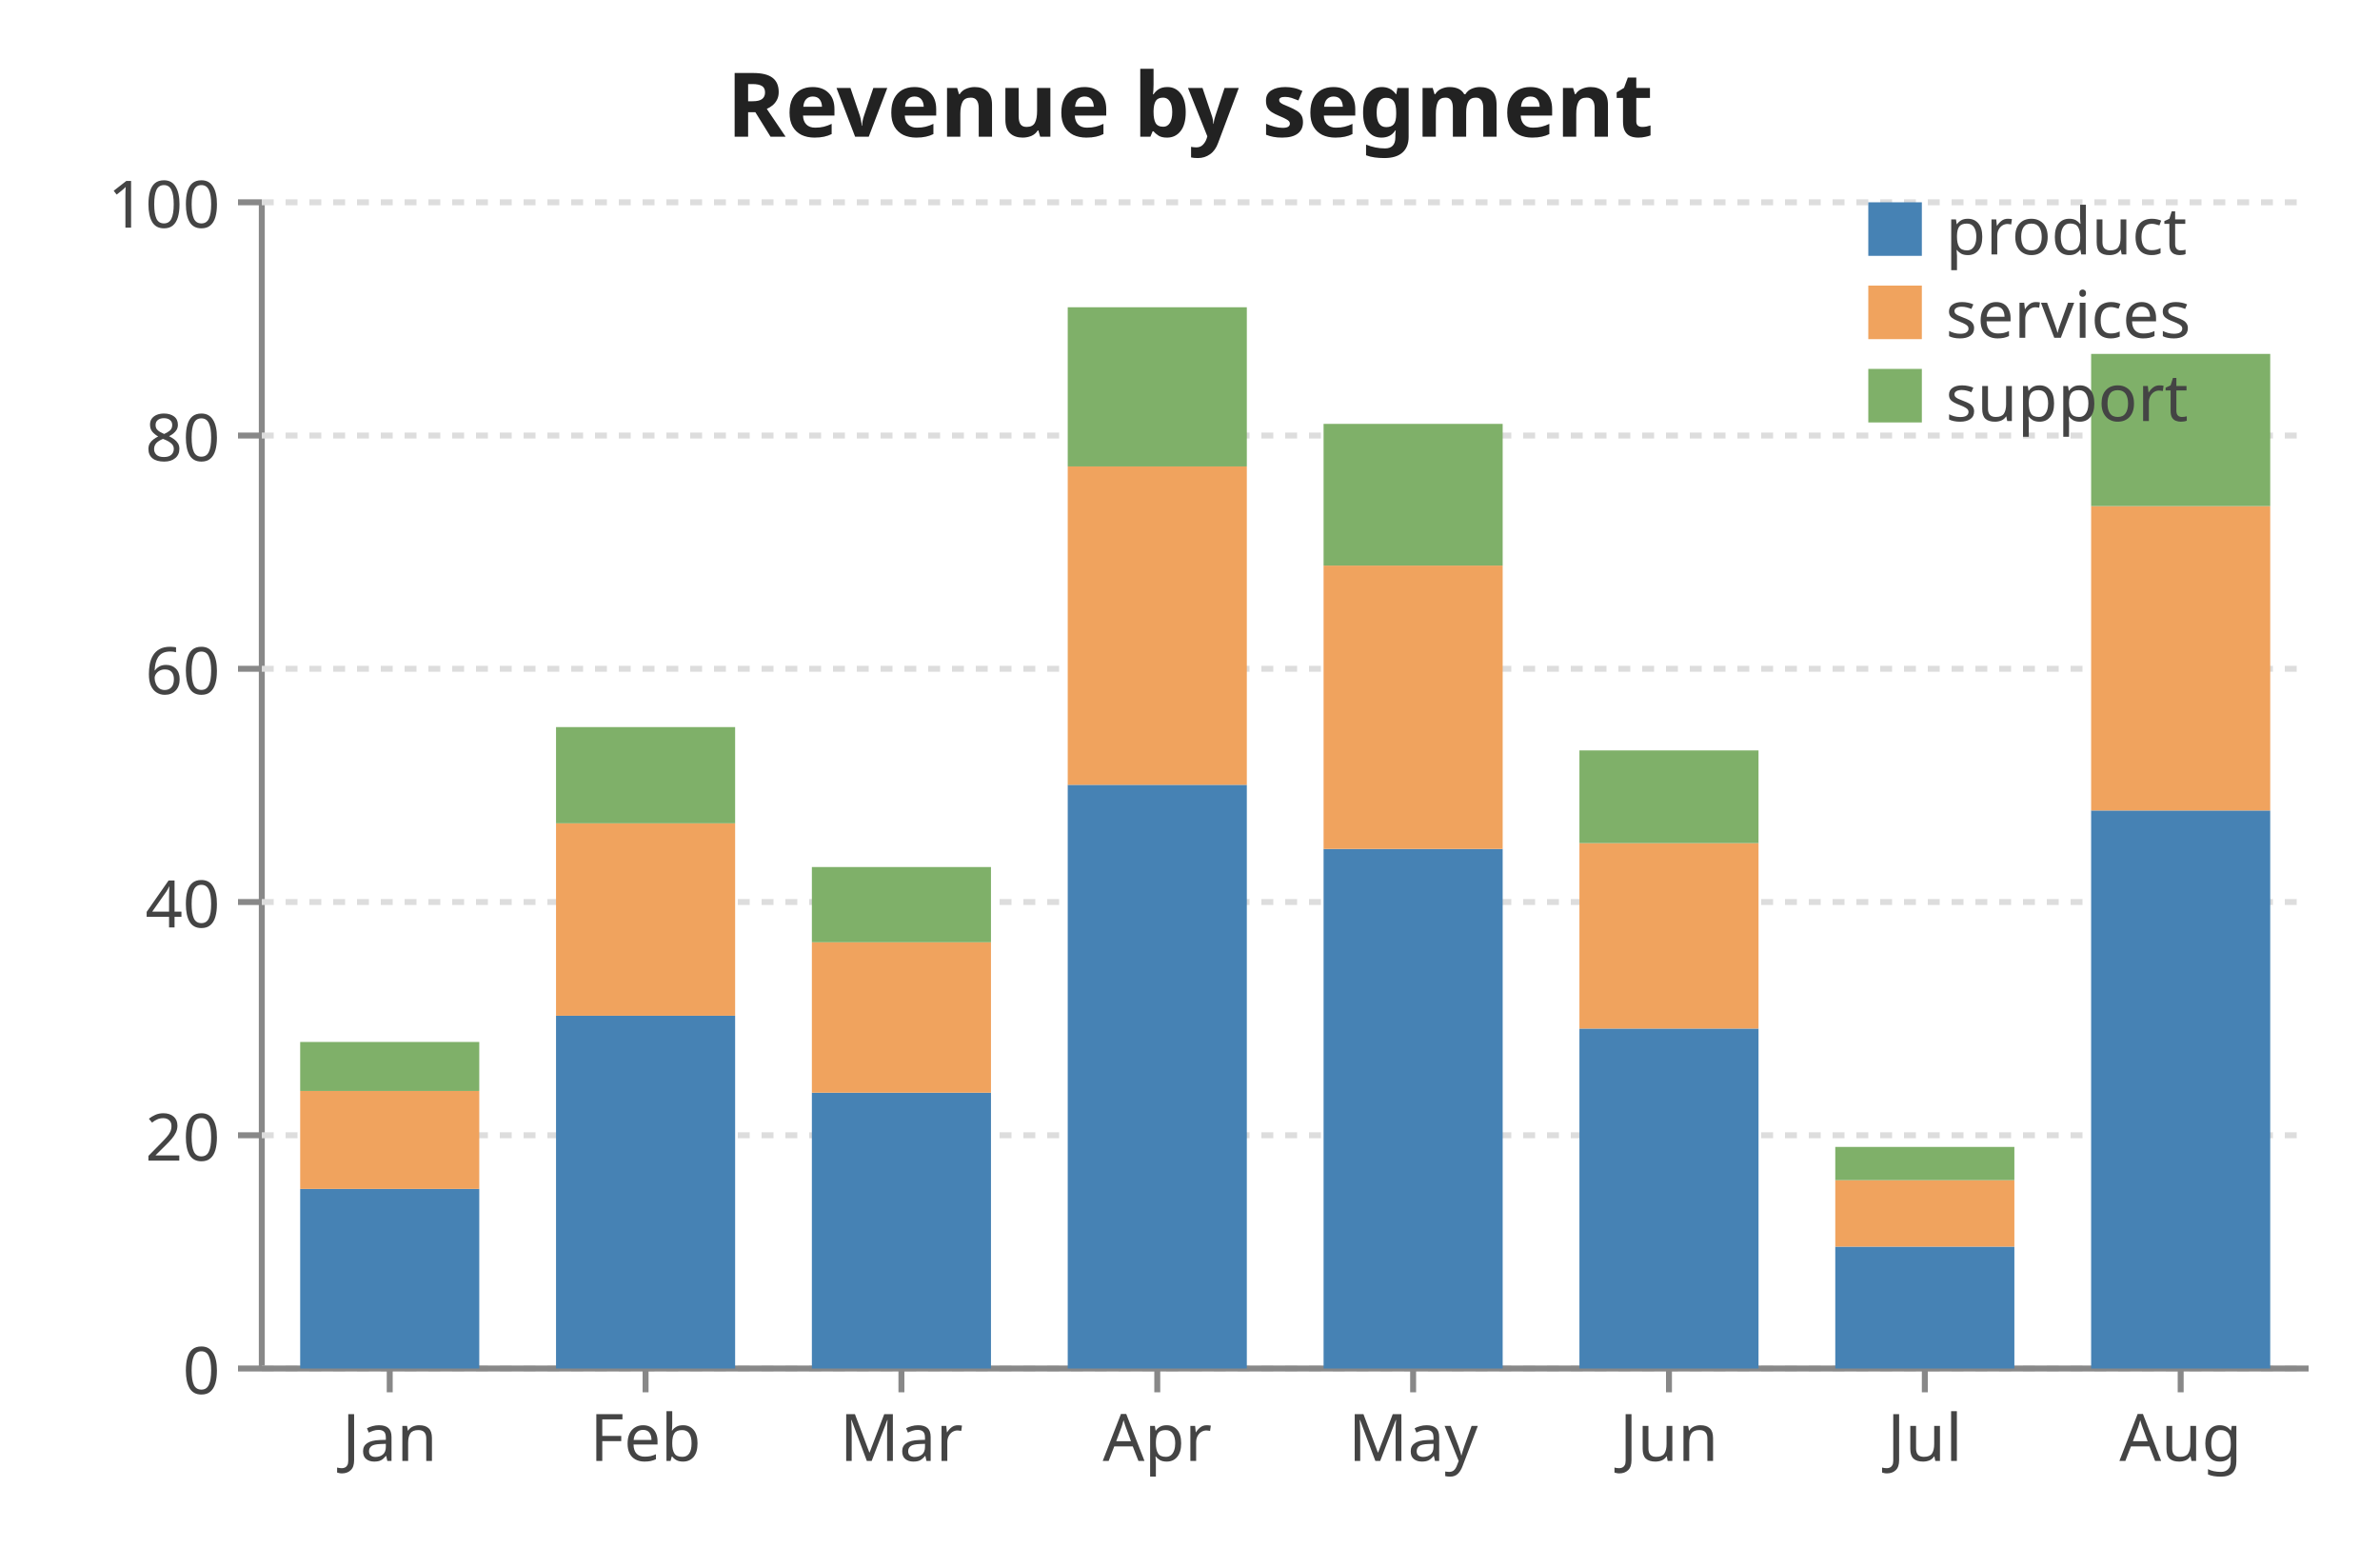
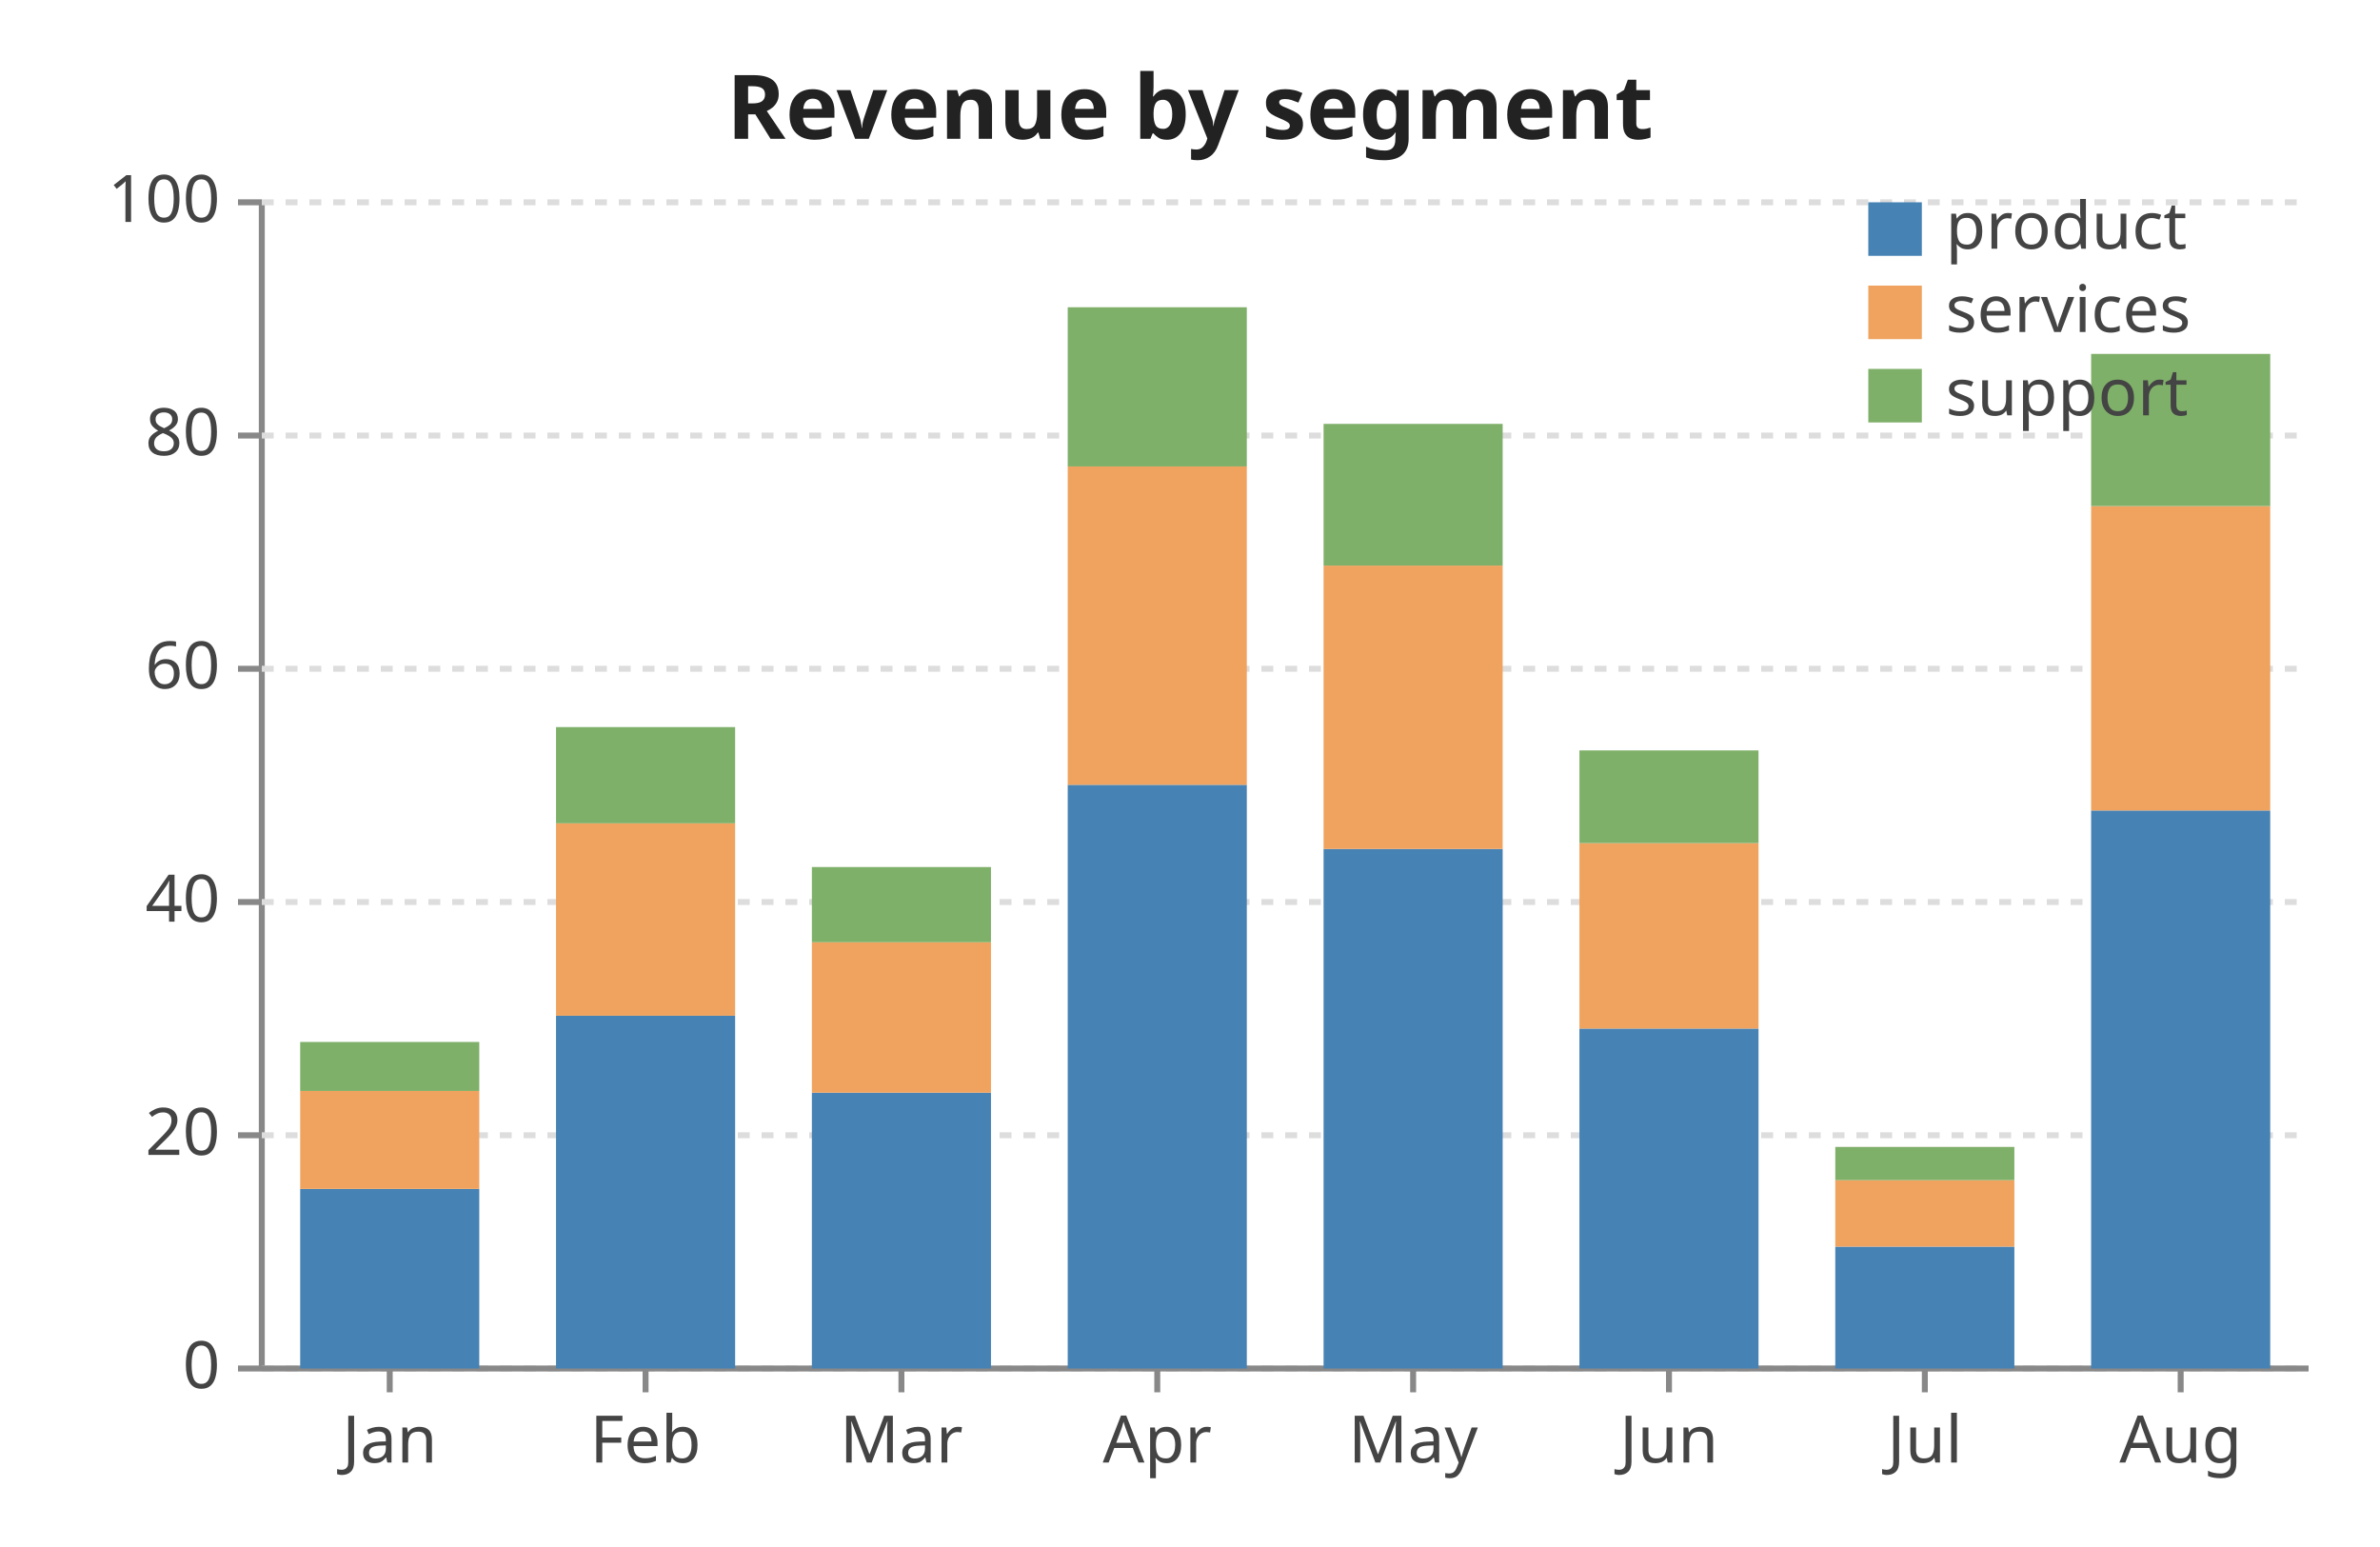
<svg xmlns="http://www.w3.org/2000/svg" version="1.1" width="400" height="260" viewBox="0 0 400 260">
  <defs>
    <clipPath id="vc0">
      <rect x="0" y="0" width="400" height="260" />
    </clipPath>
  </defs>
  <rect x="0" y="0" width="400" height="260" fill="#ffffff" />
  <g clip-path="url(#vc0)">
-     <text x="200" y="11.333" font-family="sans-serif" font-size="15" font-weight="600" text-anchor="middle" dominant-baseline="text-before-edge" fill="#222222" role="heading" aria-label="Revenue by segment">Revenue by segment</text>
+     <text x="200" y="23.333" font-family="sans-serif" font-size="15" font-weight="600" text-anchor="middle" fill="#222222" role="heading" aria-label="Revenue by segment">Revenue by segment</text>
    <g>
      <line x1="44" y1="34" x2="44" y2="230" stroke="#888888" />
      <line x1="44" y1="230" x2="388" y2="230" stroke="#dddddd" stroke-dasharray="2,2" />
      <line x1="40" y1="230" x2="44" y2="230" stroke="#888888" />
-       <text x="37" y="230" font-family="sans-serif" font-size="11" text-anchor="end" dominant-baseline="central" fill="#444444">0</text>
+       <text x="37" y="233.3" font-family="sans-serif" font-size="11" text-anchor="end" fill="#444444">0</text>
      <line x1="44" y1="190.8" x2="388" y2="190.8" stroke="#dddddd" stroke-dasharray="2,2" />
      <line x1="40" y1="190.8" x2="44" y2="190.8" stroke="#888888" />
-       <text x="37" y="190.8" font-family="sans-serif" font-size="11" text-anchor="end" dominant-baseline="central" fill="#444444">20</text>
+       <text x="37" y="194.1" font-family="sans-serif" font-size="11" text-anchor="end" fill="#444444">20</text>
      <line x1="44" y1="151.6" x2="388" y2="151.6" stroke="#dddddd" stroke-dasharray="2,2" />
      <line x1="40" y1="151.6" x2="44" y2="151.6" stroke="#888888" />
-       <text x="37" y="151.6" font-family="sans-serif" font-size="11" text-anchor="end" dominant-baseline="central" fill="#444444">40</text>
+       <text x="37" y="154.9" font-family="sans-serif" font-size="11" text-anchor="end" fill="#444444">40</text>
      <line x1="44" y1="112.4" x2="388" y2="112.4" stroke="#dddddd" stroke-dasharray="2,2" />
      <line x1="40" y1="112.4" x2="44" y2="112.4" stroke="#888888" />
-       <text x="37" y="112.4" font-family="sans-serif" font-size="11" text-anchor="end" dominant-baseline="central" fill="#444444">60</text>
+       <text x="37" y="115.7" font-family="sans-serif" font-size="11" text-anchor="end" fill="#444444">60</text>
      <line x1="44" y1="73.2" x2="388" y2="73.2" stroke="#dddddd" stroke-dasharray="2,2" />
      <line x1="40" y1="73.2" x2="44" y2="73.2" stroke="#888888" />
-       <text x="37" y="73.2" font-family="sans-serif" font-size="11" text-anchor="end" dominant-baseline="central" fill="#444444">80</text>
+       <text x="37" y="76.5" font-family="sans-serif" font-size="11" text-anchor="end" fill="#444444">80</text>
      <line x1="44" y1="34" x2="388" y2="34" stroke="#dddddd" stroke-dasharray="2,2" />
      <line x1="40" y1="34" x2="44" y2="34" stroke="#888888" />
-       <text x="37" y="34" font-family="sans-serif" font-size="11" text-anchor="end" dominant-baseline="central" fill="#444444">100</text>
+       <text x="37" y="37.3" font-family="sans-serif" font-size="11" text-anchor="end" fill="#444444">100</text>
    </g>
    <g>
      <line x1="44" y1="230" x2="388" y2="230" stroke="#888888" />
      <line x1="65.5" y1="230" x2="65.5" y2="234" stroke="#888888" />
-       <text x="65.5" y="237" font-family="sans-serif" font-size="11" text-anchor="middle" dominant-baseline="text-before-edge" fill="#444444">Jan</text>
+       <text x="65.5" y="245.8" font-family="sans-serif" font-size="11" text-anchor="middle" fill="#444444">Jan</text>
      <line x1="108.5" y1="230" x2="108.5" y2="234" stroke="#888888" />
-       <text x="108.5" y="237" font-family="sans-serif" font-size="11" text-anchor="middle" dominant-baseline="text-before-edge" fill="#444444">Feb</text>
+       <text x="108.5" y="245.8" font-family="sans-serif" font-size="11" text-anchor="middle" fill="#444444">Feb</text>
      <line x1="151.5" y1="230" x2="151.5" y2="234" stroke="#888888" />
-       <text x="151.5" y="237" font-family="sans-serif" font-size="11" text-anchor="middle" dominant-baseline="text-before-edge" fill="#444444">Mar</text>
+       <text x="151.5" y="245.8" font-family="sans-serif" font-size="11" text-anchor="middle" fill="#444444">Mar</text>
      <line x1="194.5" y1="230" x2="194.5" y2="234" stroke="#888888" />
-       <text x="194.5" y="237" font-family="sans-serif" font-size="11" text-anchor="middle" dominant-baseline="text-before-edge" fill="#444444">Apr</text>
+       <text x="194.5" y="245.8" font-family="sans-serif" font-size="11" text-anchor="middle" fill="#444444">Apr</text>
      <line x1="237.5" y1="230" x2="237.5" y2="234" stroke="#888888" />
-       <text x="237.5" y="237" font-family="sans-serif" font-size="11" text-anchor="middle" dominant-baseline="text-before-edge" fill="#444444">May</text>
+       <text x="237.5" y="245.8" font-family="sans-serif" font-size="11" text-anchor="middle" fill="#444444">May</text>
      <line x1="280.5" y1="230" x2="280.5" y2="234" stroke="#888888" />
-       <text x="280.5" y="237" font-family="sans-serif" font-size="11" text-anchor="middle" dominant-baseline="text-before-edge" fill="#444444">Jun</text>
+       <text x="280.5" y="245.8" font-family="sans-serif" font-size="11" text-anchor="middle" fill="#444444">Jun</text>
      <line x1="323.5" y1="230" x2="323.5" y2="234" stroke="#888888" />
-       <text x="323.5" y="237" font-family="sans-serif" font-size="11" text-anchor="middle" dominant-baseline="text-before-edge" fill="#444444">Jul</text>
+       <text x="323.5" y="245.8" font-family="sans-serif" font-size="11" text-anchor="middle" fill="#444444">Jul</text>
      <line x1="366.5" y1="230" x2="366.5" y2="234" stroke="#888888" />
-       <text x="366.5" y="237" font-family="sans-serif" font-size="11" text-anchor="middle" dominant-baseline="text-before-edge" fill="#444444">Aug</text>
+       <text x="366.5" y="245.8" font-family="sans-serif" font-size="11" text-anchor="middle" fill="#444444">Aug</text>
    </g>
    <rect x="50.45" y="199.816" width="30.1" height="30.184" fill="#4682b4" aria-label="Jan product: 15.400000000000002" />
    <rect x="50.45" y="183.352" width="30.1" height="16.464" fill="#f0a35e" aria-label="Jan services: 8.4" />
    <rect x="50.45" y="175.12" width="30.1" height="8.232" fill="#7fb069" aria-label="Jan support: 4.2" />
    <rect x="93.45" y="170.71" width="30.1" height="59.29" fill="#4682b4" aria-label="Feb product: 30.250000000000004" />
    <rect x="93.45" y="138.37" width="30.1" height="32.34" fill="#f0a35e" aria-label="Feb services: 16.5" />
    <rect x="93.45" y="122.2" width="30.1" height="16.17" fill="#7fb069" aria-label="Feb support: 8.25" />
    <rect x="136.45" y="183.646" width="30.1" height="46.354" fill="#4682b4" aria-label="Mar product: 23.650000000000002" />
    <rect x="136.45" y="158.362" width="30.1" height="25.284" fill="#f0a35e" aria-label="Mar services: 12.9" />
    <rect x="136.45" y="145.72" width="30.1" height="12.642" fill="#7fb069" aria-label="Mar support: 6.45" />
    <rect x="179.45" y="131.902" width="30.1" height="98.098" fill="#4682b4" aria-label="Apr product: 50.050000000000004" />
    <rect x="179.45" y="78.394" width="30.1" height="53.508" fill="#f0a35e" aria-label="Apr services: 27.3" />
    <rect x="179.45" y="51.64" width="30.1" height="26.754" fill="#7fb069" aria-label="Apr support: 13.65" />
    <rect x="222.45" y="142.682" width="30.1" height="87.318" fill="#4682b4" aria-label="May product: 44.550000000000004" />
    <rect x="222.45" y="95.054" width="30.1" height="47.628" fill="#f0a35e" aria-label="May services: 24.3" />
    <rect x="222.45" y="71.24" width="30.1" height="23.814" fill="#7fb069" aria-label="May support: 12.15" />
    <rect x="265.45" y="172.866" width="30.1" height="57.134" fill="#4682b4" aria-label="Jun product: 29.150000000000002" />
    <rect x="265.45" y="141.702" width="30.1" height="31.164" fill="#f0a35e" aria-label="Jun services: 15.899999999999999" />
    <rect x="265.45" y="126.12" width="30.1" height="15.582" fill="#7fb069" aria-label="Jun support: 7.949999999999999" />
    <rect x="308.45" y="209.518" width="30.1" height="20.482" fill="#4682b4" aria-label="Jul product: 10.450000000000001" />
    <rect x="308.45" y="198.346" width="30.1" height="11.172" fill="#f0a35e" aria-label="Jul services: 5.7" />
    <rect x="308.45" y="192.76" width="30.1" height="5.586" fill="#7fb069" aria-label="Jul support: 2.85" />
    <rect x="351.45" y="136.214" width="30.1" height="93.786" fill="#4682b4" aria-label="Aug product: 47.85" />
    <rect x="351.45" y="85.058" width="30.1" height="51.156" fill="#f0a35e" aria-label="Aug services: 26.099999999999998" />
    <rect x="351.45" y="59.48" width="30.1" height="25.578" fill="#7fb069" aria-label="Aug support: 13.049999999999999" />
    <g transform="matrix(1 0 0 1 314 0)">
      <rect x="0" y="34" width="9" height="9" fill="#4682b4" />
-       <text x="13" y="38.5" font-family="sans-serif" font-size="11" text-anchor="start" dominant-baseline="central" fill="#444444">product</text>
+       <text x="13" y="41.8" font-family="sans-serif" font-size="11" text-anchor="start" fill="#444444">product</text>
      <rect x="0" y="48" width="9" height="9" fill="#f0a35e" />
-       <text x="13" y="52.5" font-family="sans-serif" font-size="11" text-anchor="start" dominant-baseline="central" fill="#444444">services</text>
+       <text x="13" y="55.8" font-family="sans-serif" font-size="11" text-anchor="start" fill="#444444">services</text>
      <rect x="0" y="62" width="9" height="9" fill="#7fb069" />
-       <text x="13" y="66.5" font-family="sans-serif" font-size="11" text-anchor="start" dominant-baseline="central" fill="#444444">support</text>
+       <text x="13" y="69.8" font-family="sans-serif" font-size="11" text-anchor="start" fill="#444444">support</text>
    </g>
  </g>
</svg>
